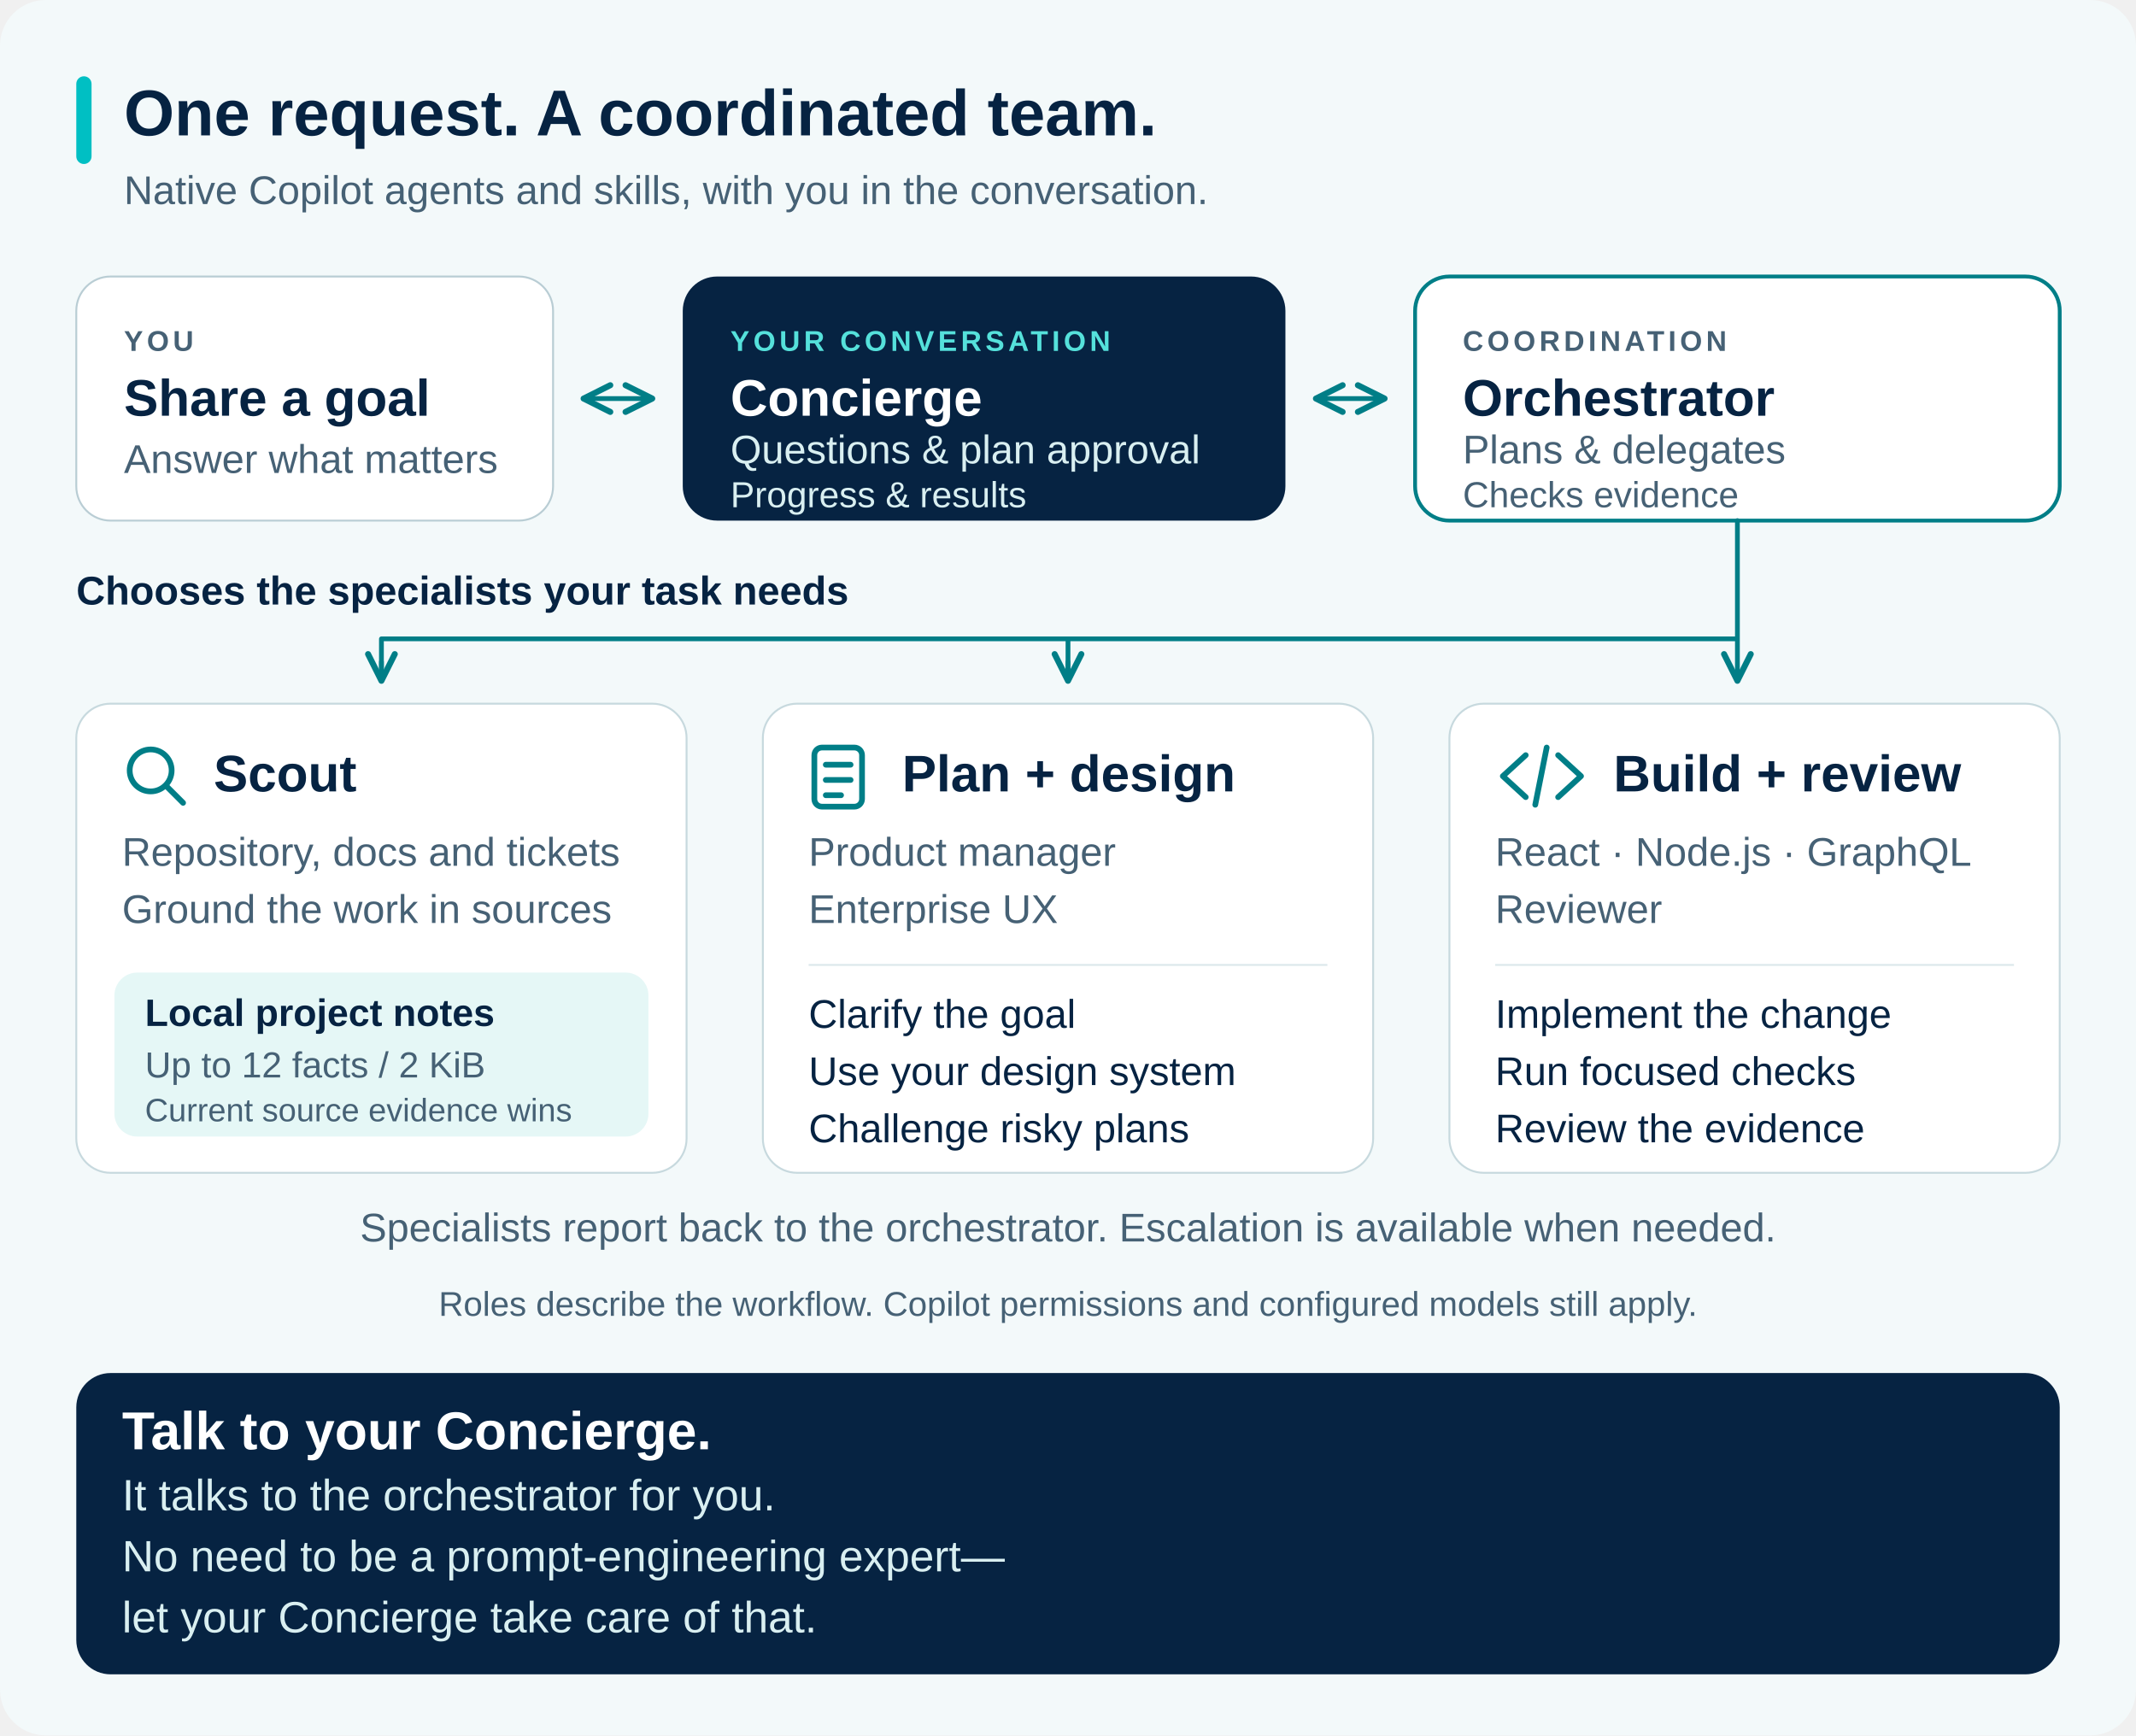
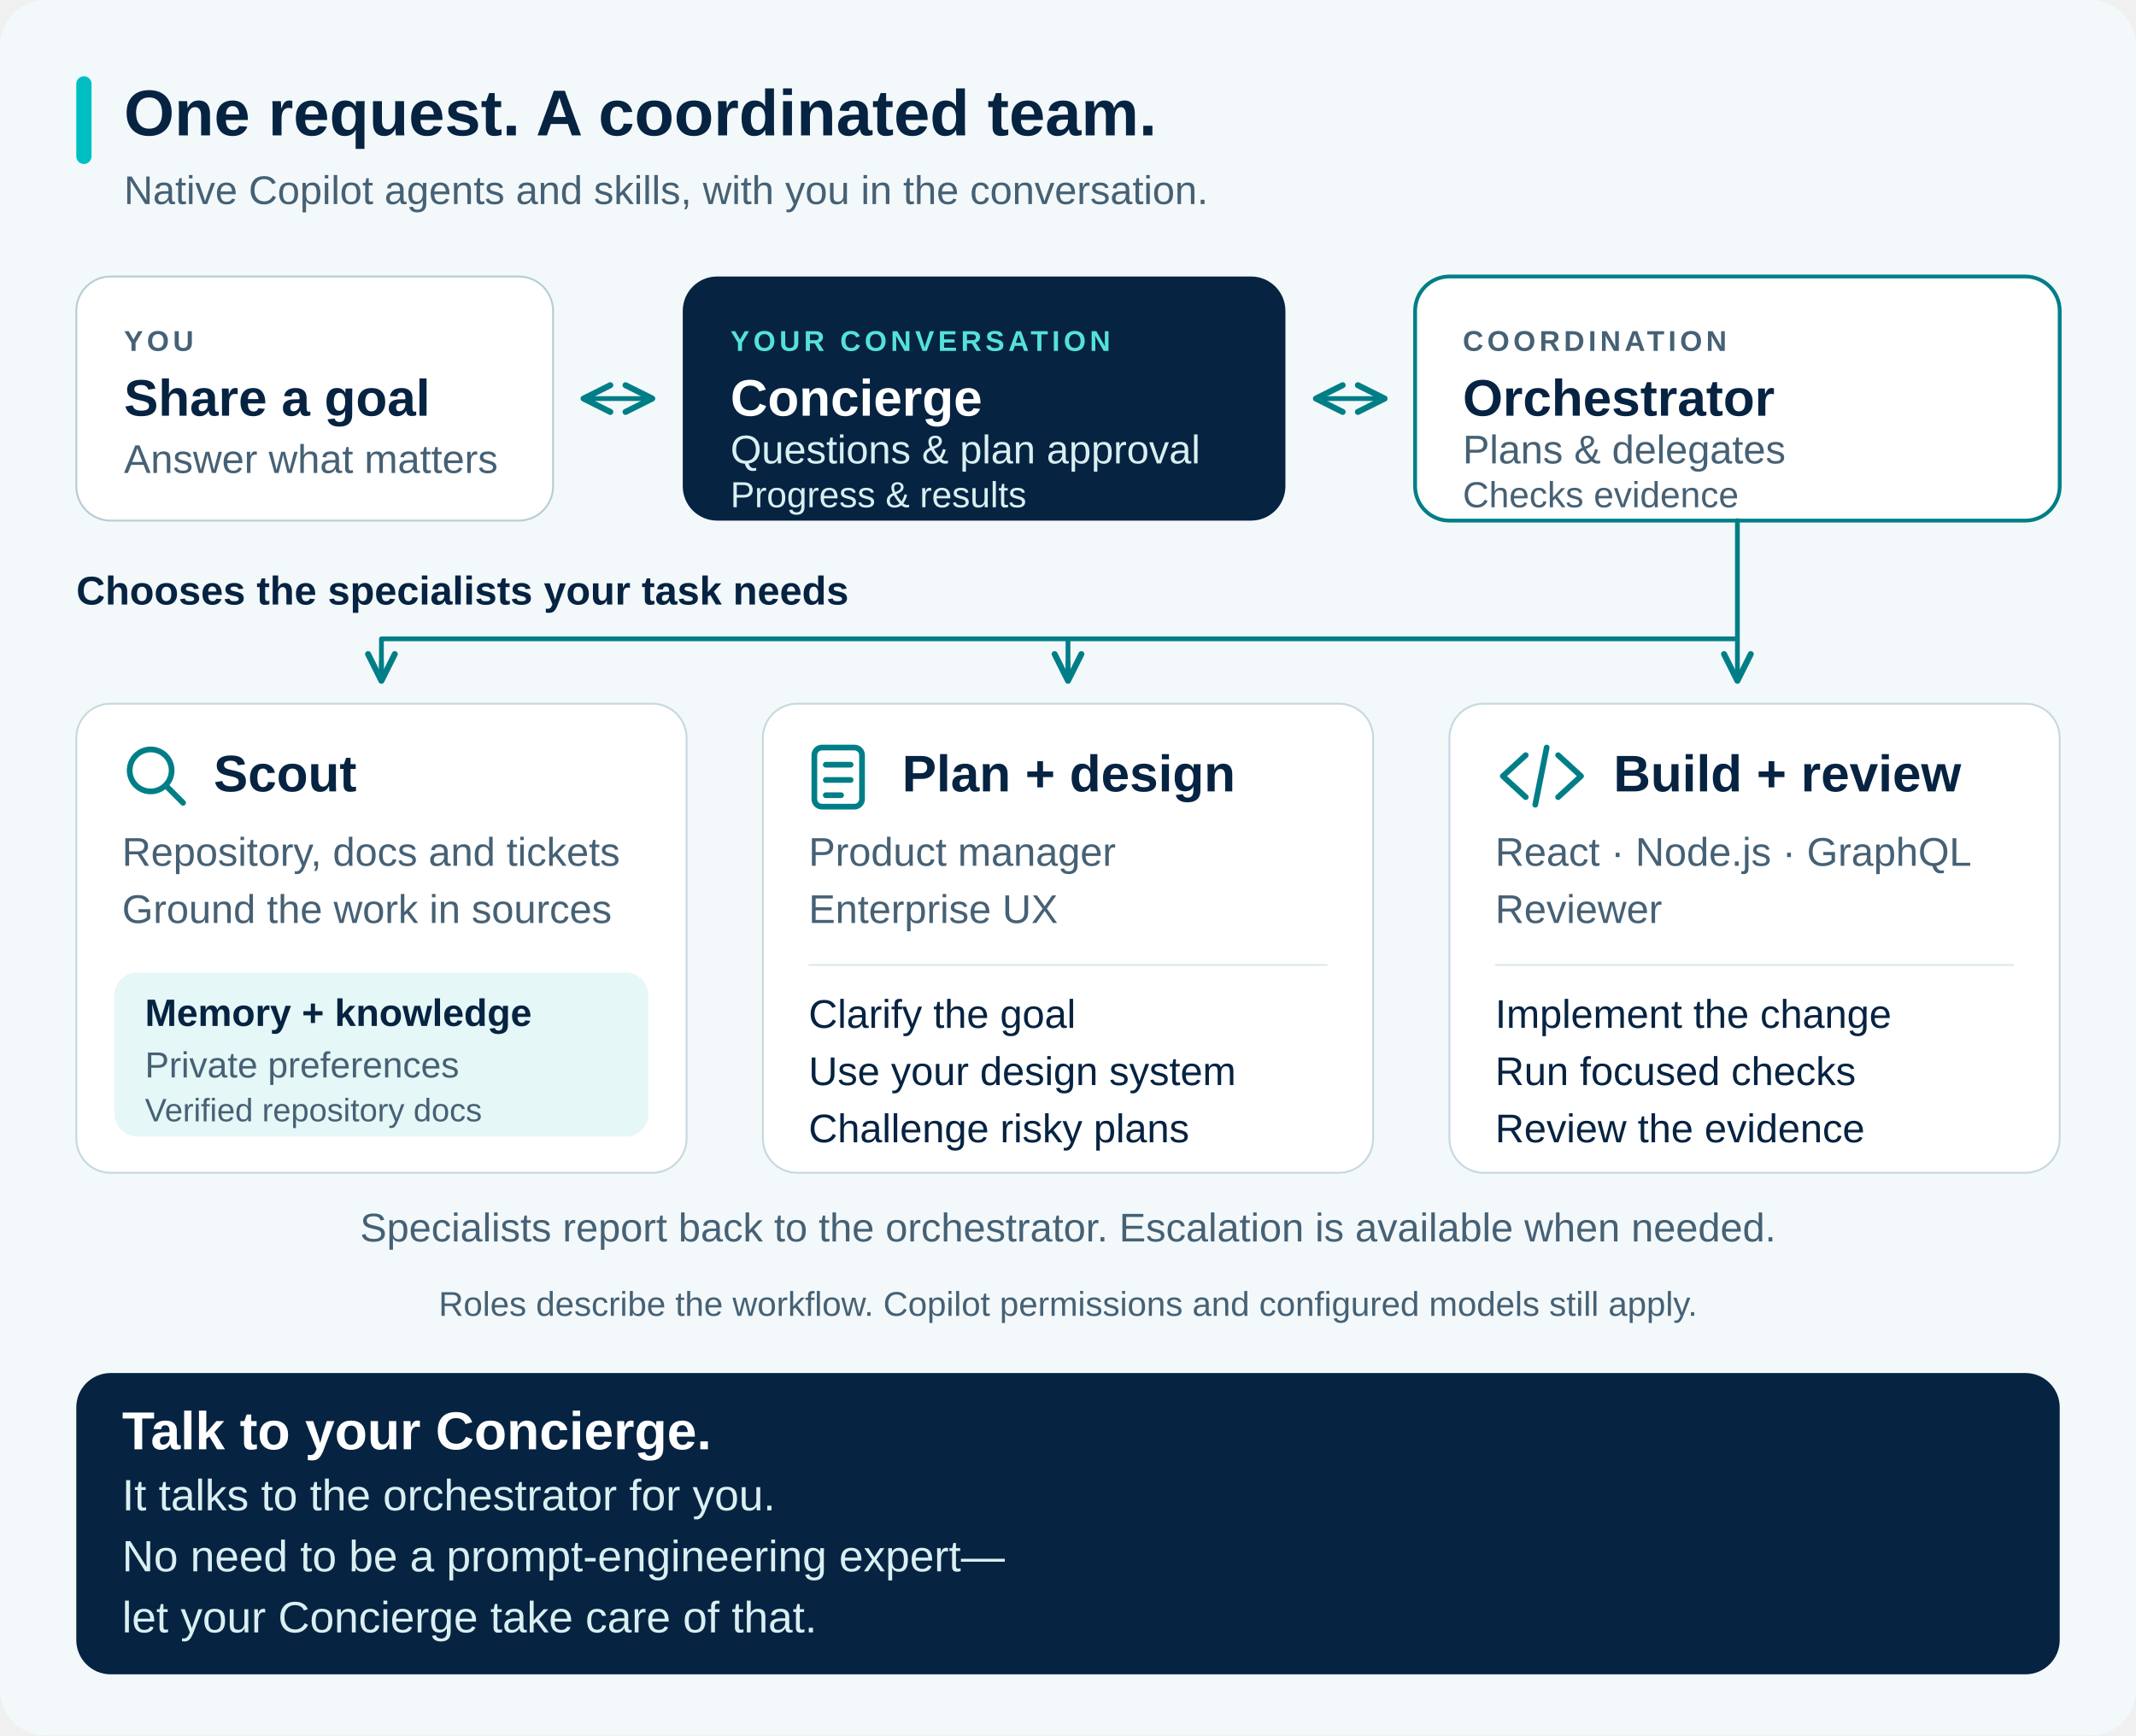
<svg xmlns="http://www.w3.org/2000/svg" width="1120" height="910" viewBox="0 0 1120 910" role="img" aria-labelledby="title description">
  <defs>
    <marker id="arrow" viewBox="0 0 10 10" refX="9" refY="5" markerWidth="7" markerHeight="7" orient="auto-start-reverse">
      <path d="M 1 1 L 9 5 L 1 9" fill="none" stroke="#007e87" stroke-width="1.8" stroke-linecap="round" stroke-linejoin="round" />
    </marker>
  </defs>
  <rect width="1120" height="910" rx="24" fill="#f3f9fa" />
  <rect x="40" y="40" width="8" height="46" rx="4" fill="#00bfc3" />
  <text x="65" y="71" font-size="34" font-weight="750" font-family="Arial, Helvetica, sans-serif" fill="#062342">One request. A coordinated team.</text>
  <text x="65" y="107" font-family="Arial, Helvetica, sans-serif" fill="#466175" font-size="21">Native Copilot agents and skills, with you in the conversation.</text>
  <rect x="40" y="145" width="250" height="128" rx="18" fill="white" stroke="#b9cdd4" />
  <text x="65" y="184" font-family="Arial, Helvetica, sans-serif" fill="#466175" font-size="15" font-weight="700" letter-spacing="2">YOU</text>
  <text x="65" y="218" font-family="Arial, Helvetica, sans-serif" fill="#062342" font-size="27" font-weight="700">Share a goal</text>
  <text x="65" y="248" font-family="Arial, Helvetica, sans-serif" fill="#466175" font-size="21">Answer what matters</text>
  <path d="M306 209 H342" marker-start="url(#arrow)" marker-end="url(#arrow)" fill="none" stroke="#007e87" stroke-width="2.5" stroke-linecap="round" stroke-linejoin="round" />
  <rect x="358" y="145" width="316" height="128" rx="18" fill="#062342" />
  <text x="383" y="184" font-family="Arial, Helvetica, sans-serif" fill="#55e1db" font-size="15" font-weight="700" letter-spacing="2">YOUR CONVERSATION</text>
  <text x="383" y="218" font-family="Arial, Helvetica, sans-serif" fill="#fff" font-size="27" font-weight="700">Concierge</text>
  <text x="383" y="243" font-size="21" font-family="Arial, Helvetica, sans-serif" fill="#d9eff1">Questions &amp; plan approval</text>
  <text x="383" y="266" font-size="19" font-family="Arial, Helvetica, sans-serif" fill="#d9eff1">Progress &amp; results</text>
  <path d="M690 209 H726" marker-start="url(#arrow)" marker-end="url(#arrow)" fill="none" stroke="#007e87" stroke-width="2.5" stroke-linecap="round" stroke-linejoin="round" />
  <rect x="742" y="145" width="338" height="128" rx="18" fill="white" stroke="#007e87" stroke-width="2" />
  <text x="767" y="184" font-family="Arial, Helvetica, sans-serif" fill="#466175" font-size="15" font-weight="700" letter-spacing="2">COORDINATION</text>
  <text x="767" y="218" font-family="Arial, Helvetica, sans-serif" fill="#062342" font-size="27" font-weight="700">Orchestrator</text>
  <text x="767" y="243" font-size="21" font-family="Arial, Helvetica, sans-serif" fill="#466175">Plans &amp; delegates</text>
  <text x="767" y="266" font-size="19" font-family="Arial, Helvetica, sans-serif" fill="#466175">Checks evidence</text>
  <text x="40" y="317" font-weight="650" font-family="Arial, Helvetica, sans-serif" fill="#062342" font-size="21">Chooses the specialists your task needs</text>
  <path d="M911 273 V335 H200 V357 M560 335 V357 M911 335 V357" marker-end="url(#arrow)" fill="none" stroke="#007e87" stroke-width="2.5" stroke-linecap="round" stroke-linejoin="round" />
  <path d="M200 347 V357" marker-end="url(#arrow)" fill="none" stroke="#007e87" stroke-width="2.5" stroke-linecap="round" stroke-linejoin="round" />
  <path d="M560 347 V357" marker-end="url(#arrow)" fill="none" stroke="#007e87" stroke-width="2.5" stroke-linecap="round" stroke-linejoin="round" />
  <rect x="40" y="369" width="320" height="246" rx="18" fill="white" stroke="#c7d9de" />
  <circle cx="79" cy="404" r="11" fill="none" stroke="#007e87" stroke-width="3" stroke-linecap="round" stroke-linejoin="round" />
  <path d="M87 412 L96 421" fill="none" stroke="#007e87" stroke-width="3" stroke-linecap="round" stroke-linejoin="round" />
  <text x="112" y="415" font-family="Arial, Helvetica, sans-serif" fill="#062342" font-size="27" font-weight="700">Scout</text>
  <text x="64" y="454" font-family="Arial, Helvetica, sans-serif" fill="#466175" font-size="21">Repository, docs and tickets</text>
  <text x="64" y="484" font-family="Arial, Helvetica, sans-serif" fill="#466175" font-size="21">Ground the work in sources</text>
  <rect x="60" y="510" width="280" height="86" rx="12" fill="#e5f7f6" />
-   <text x="76" y="538" font-size="20" font-weight="650" font-family="Arial, Helvetica, sans-serif" fill="#062342">Local project notes</text>
-   <text x="76" y="565" font-size="19" font-family="Arial, Helvetica, sans-serif" fill="#466175">Up to 12 facts / 2 KiB</text>
-   <text x="76" y="588" font-size="17" font-family="Arial, Helvetica, sans-serif" fill="#466175">Current source evidence wins</text>
+   <text x="76" y="538" font-size="20" font-weight="650" font-family="Arial, Helvetica, sans-serif" fill="#062342">Memory + knowledge</text>
+   <text x="76" y="565" font-size="19" font-family="Arial, Helvetica, sans-serif" fill="#466175">Private preferences</text>
+   <text x="76" y="588" font-size="17" font-family="Arial, Helvetica, sans-serif" fill="#466175">Verified repository docs</text>
  <rect x="400" y="369" width="320" height="246" rx="18" fill="white" stroke="#c7d9de" />
  <rect x="427" y="392" width="25" height="31" rx="4" fill="none" stroke="#007e87" stroke-width="3" stroke-linecap="round" stroke-linejoin="round" />
  <path d="M433 401 H446 M433 409 H446 M433 417 H441" fill="none" stroke="#007e87" stroke-width="3" stroke-linecap="round" stroke-linejoin="round" />
  <text x="473" y="415" font-family="Arial, Helvetica, sans-serif" fill="#062342" font-size="27" font-weight="700">Plan + design</text>
  <text x="424" y="454" font-family="Arial, Helvetica, sans-serif" fill="#466175" font-size="21">Product manager</text>
  <text x="424" y="484" font-family="Arial, Helvetica, sans-serif" fill="#466175" font-size="21">Enterprise UX</text>
  <path d="M424 506 H696" stroke="#dce8eb" />
  <text x="424" y="539" font-family="Arial, Helvetica, sans-serif" fill="#062342" font-size="21">Clarify the goal</text>
  <text x="424" y="569" font-family="Arial, Helvetica, sans-serif" fill="#062342" font-size="21">Use your design system</text>
  <text x="424" y="599" font-family="Arial, Helvetica, sans-serif" fill="#062342" font-size="21">Challenge risky plans</text>
  <rect x="760" y="369" width="320" height="246" rx="18" fill="white" stroke="#c7d9de" />
  <path d="M800 396 L788 407 L800 418 M817 396 L829 407 L817 418 M811 392 L805 422" fill="none" stroke="#007e87" stroke-width="3" stroke-linecap="round" stroke-linejoin="round" />
  <text x="846" y="415" font-family="Arial, Helvetica, sans-serif" fill="#062342" font-size="27" font-weight="700">Build + review</text>
  <text x="784" y="454" font-family="Arial, Helvetica, sans-serif" fill="#466175" font-size="21">React · Node.js · GraphQL</text>
  <text x="784" y="484" font-family="Arial, Helvetica, sans-serif" fill="#466175" font-size="21">Reviewer</text>
  <path d="M784 506 H1056" stroke="#dce8eb" />
  <text x="784" y="539" font-family="Arial, Helvetica, sans-serif" fill="#062342" font-size="21">Implement the change</text>
  <text x="784" y="569" font-family="Arial, Helvetica, sans-serif" fill="#062342" font-size="21">Run focused checks</text>
  <text x="784" y="599" font-family="Arial, Helvetica, sans-serif" fill="#062342" font-size="21">Review the evidence</text>
  <text x="560" y="651" text-anchor="middle" font-family="Arial, Helvetica, sans-serif" fill="#466175" font-size="21">Specialists report back to the orchestrator. Escalation is available when needed.</text>
  <text x="560" y="690" text-anchor="middle" font-size="18" font-family="Arial, Helvetica, sans-serif" fill="#466175">Roles describe the workflow. Copilot permissions and configured models still apply.</text>
  <rect x="40" y="720" width="1040" height="158" rx="18" fill="#062342" />
  <text x="64" y="760" font-size="28" font-weight="700" font-family="Arial, Helvetica, sans-serif" fill="#fff">Talk to your Concierge.</text>
  <text x="64" y="792" font-size="23" font-family="Arial, Helvetica, sans-serif" fill="#d9eff1">It talks to the orchestrator for you.</text>
  <text x="64" y="824" font-size="23" font-family="Arial, Helvetica, sans-serif" fill="#d9eff1">No need to be a prompt-engineering expert—</text>
  <text x="64" y="856" font-size="23" font-family="Arial, Helvetica, sans-serif" fill="#d9eff1">let your Concierge take care of that.</text>
</svg>
